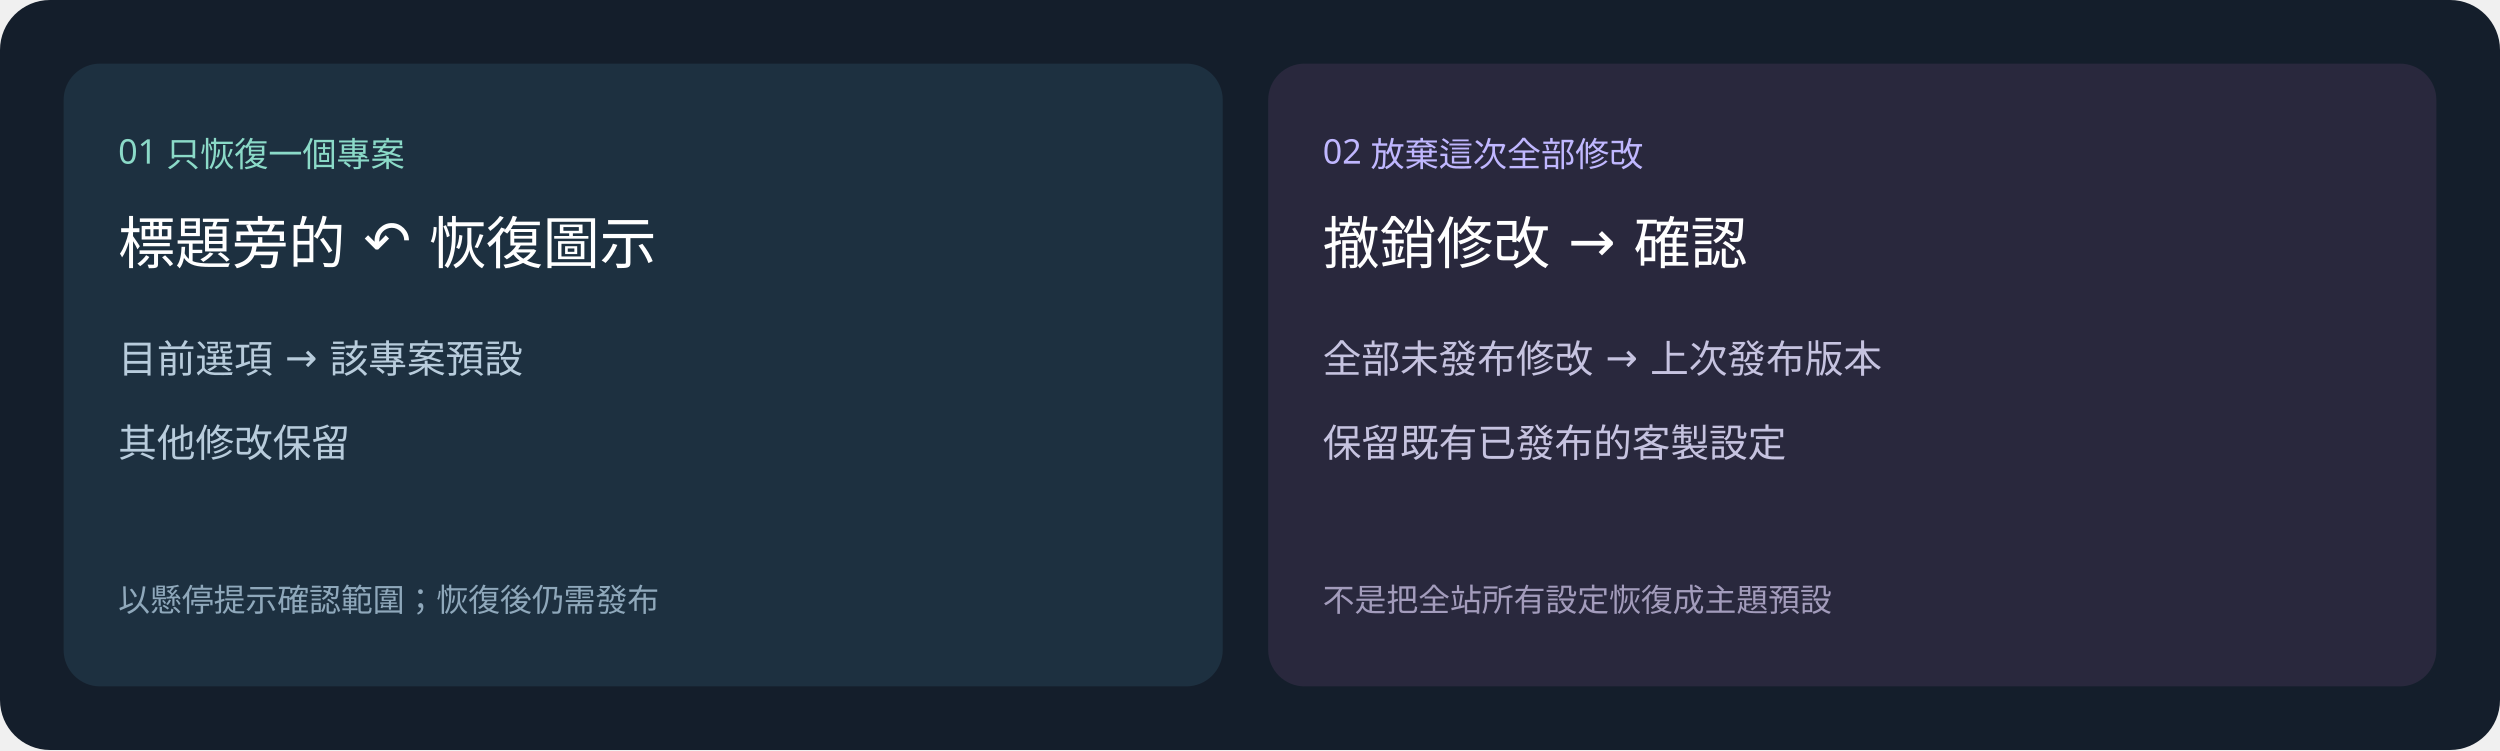
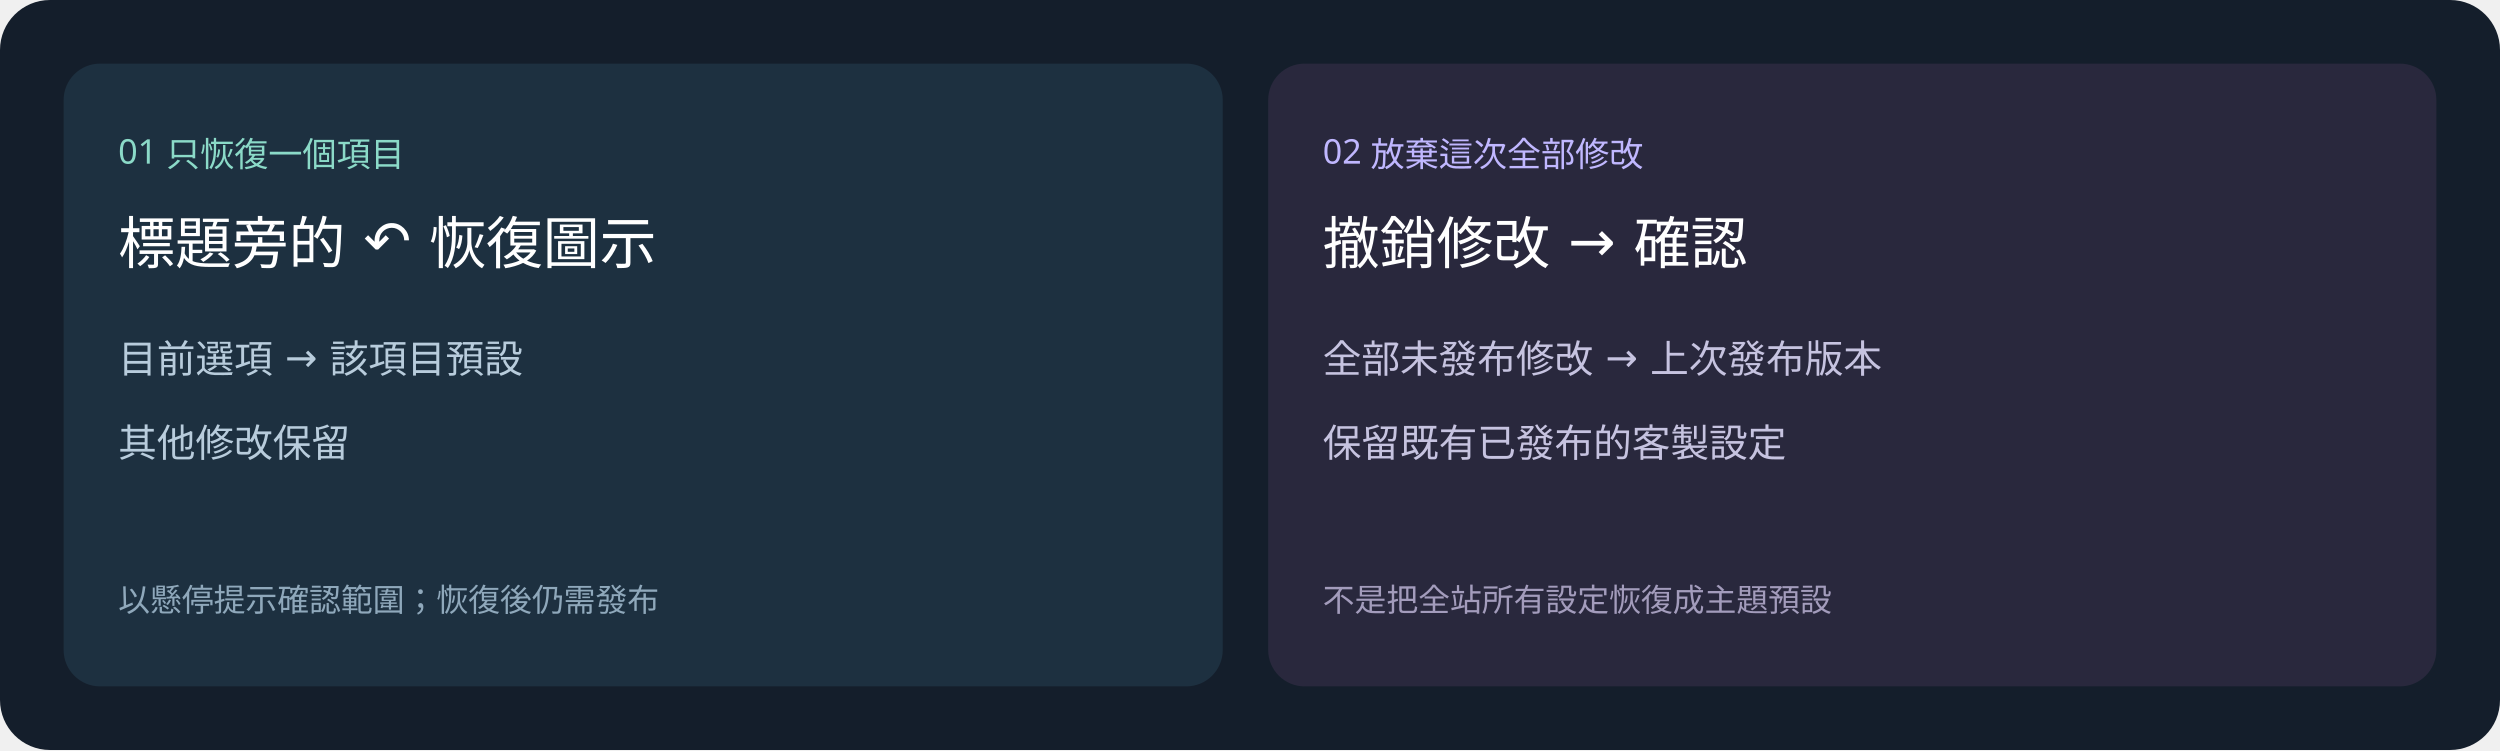
<svg xmlns="http://www.w3.org/2000/svg" viewBox="0 0 1100 330" font-family="Microsoft JhengHei, sans-serif">
  <rect width="1100" height="330" rx="22" fill="#141e2b" />
  <rect x="28" y="28" width="510" height="274" rx="16" fill="#1d3040" />
  <rect x="558" y="28" width="514" height="274" rx="16" fill="#29283d" />
-   <text x="52" y="72" fill="#8bdac8" font-size="15">01  只恢復一個專案</text>
+   <text x="52" y="72" fill="#8bdac8" font-size="15">01  只恢復一個項目</text>
  <text x="52" y="116" fill="#fff" font-size="25">標題旁的 ↶ 恢復圖示</text>
-   <text x="52" y="164" fill="#b8ccdc" font-size="17">目前選項 → 該專案預設</text>
+   <text x="52" y="164" fill="#b8ccdc" font-size="17">目前選項 → 該項目預設</text>
  <text x="52" y="201" fill="#b8ccdc" font-size="17">其他修改保留</text>
  <text x="52" y="269" fill="#8fa8bb" font-size="14">以懸停提示確認範圍；恢復後仍需發布</text>
  <text x="582" y="72" fill="#c0b7ff" font-size="15">02  放棄這次全部修改</text>
  <text x="582" y="116" fill="#fff" font-size="25">撤銷修改 → 確認</text>
  <text x="582" y="164" fill="#c6c3e0" font-size="17">全部未發布修改 → 上次發布版本</text>
  <text x="582" y="201" fill="#c6c3e0" font-size="17">保留既有已發布的客製設定</text>
  <text x="582" y="269" fill="#a39cbc" font-size="14">不是把全站所有設定恢復成主題預設</text>
</svg>
